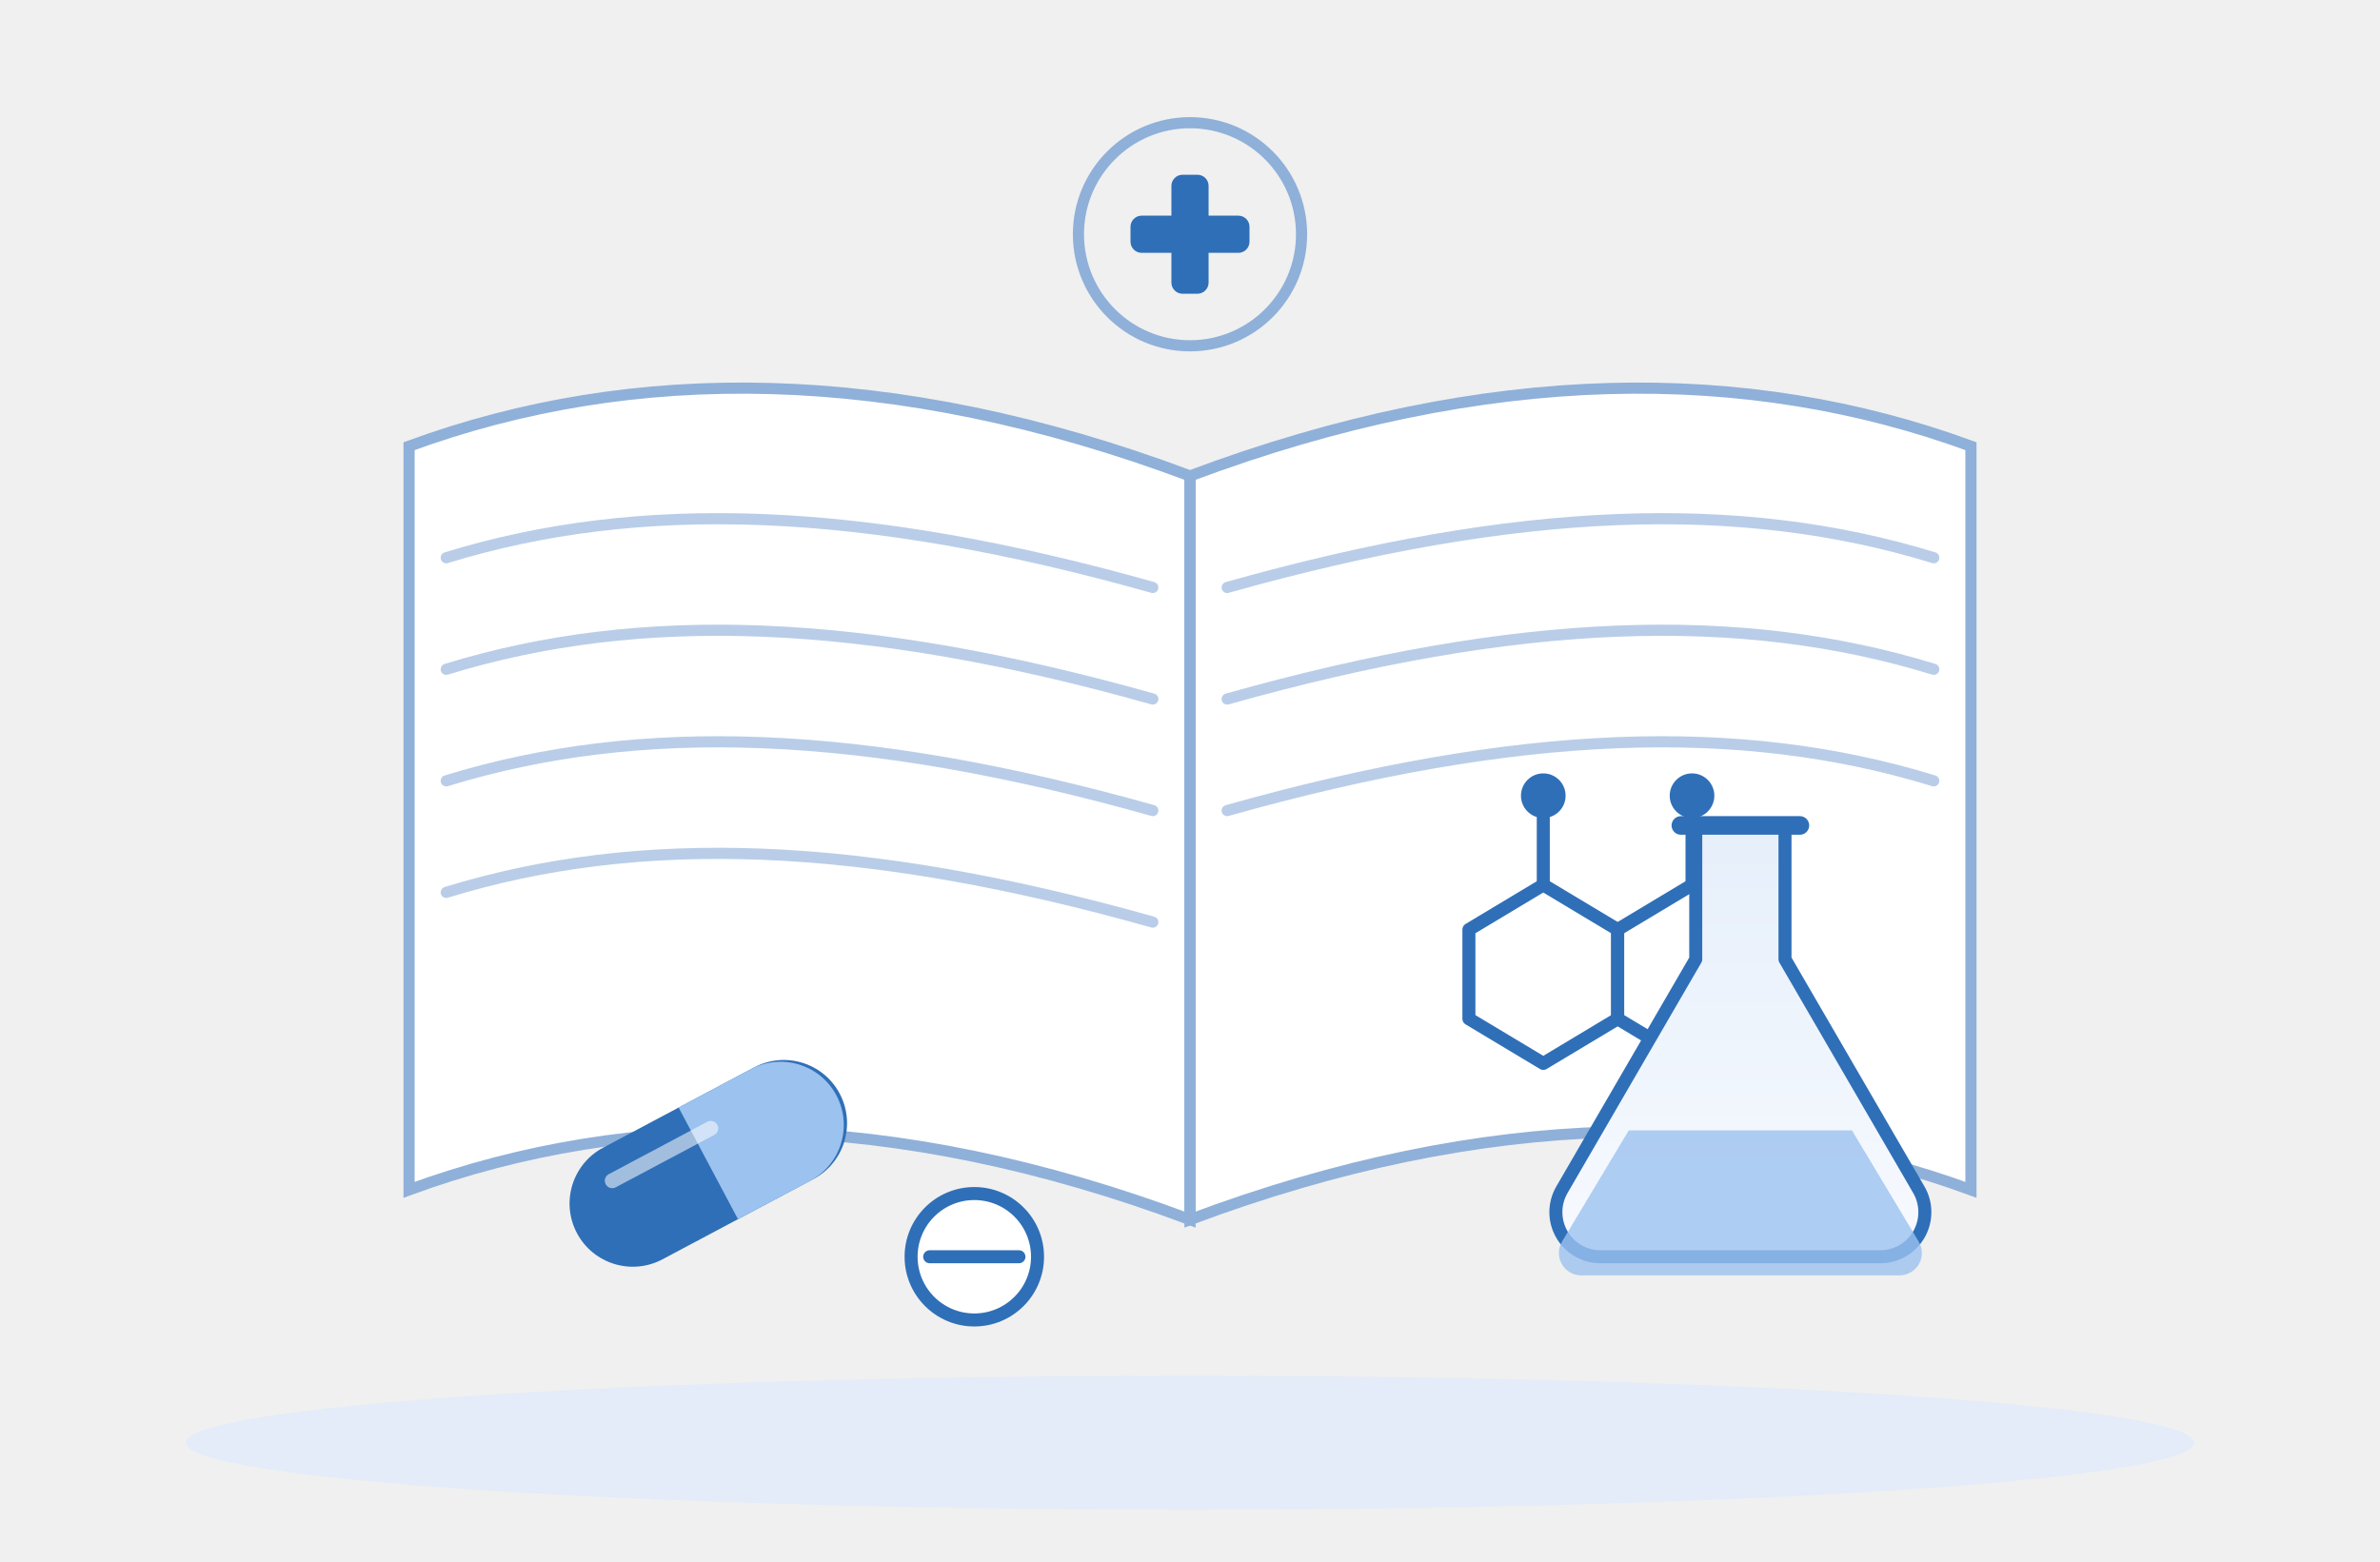
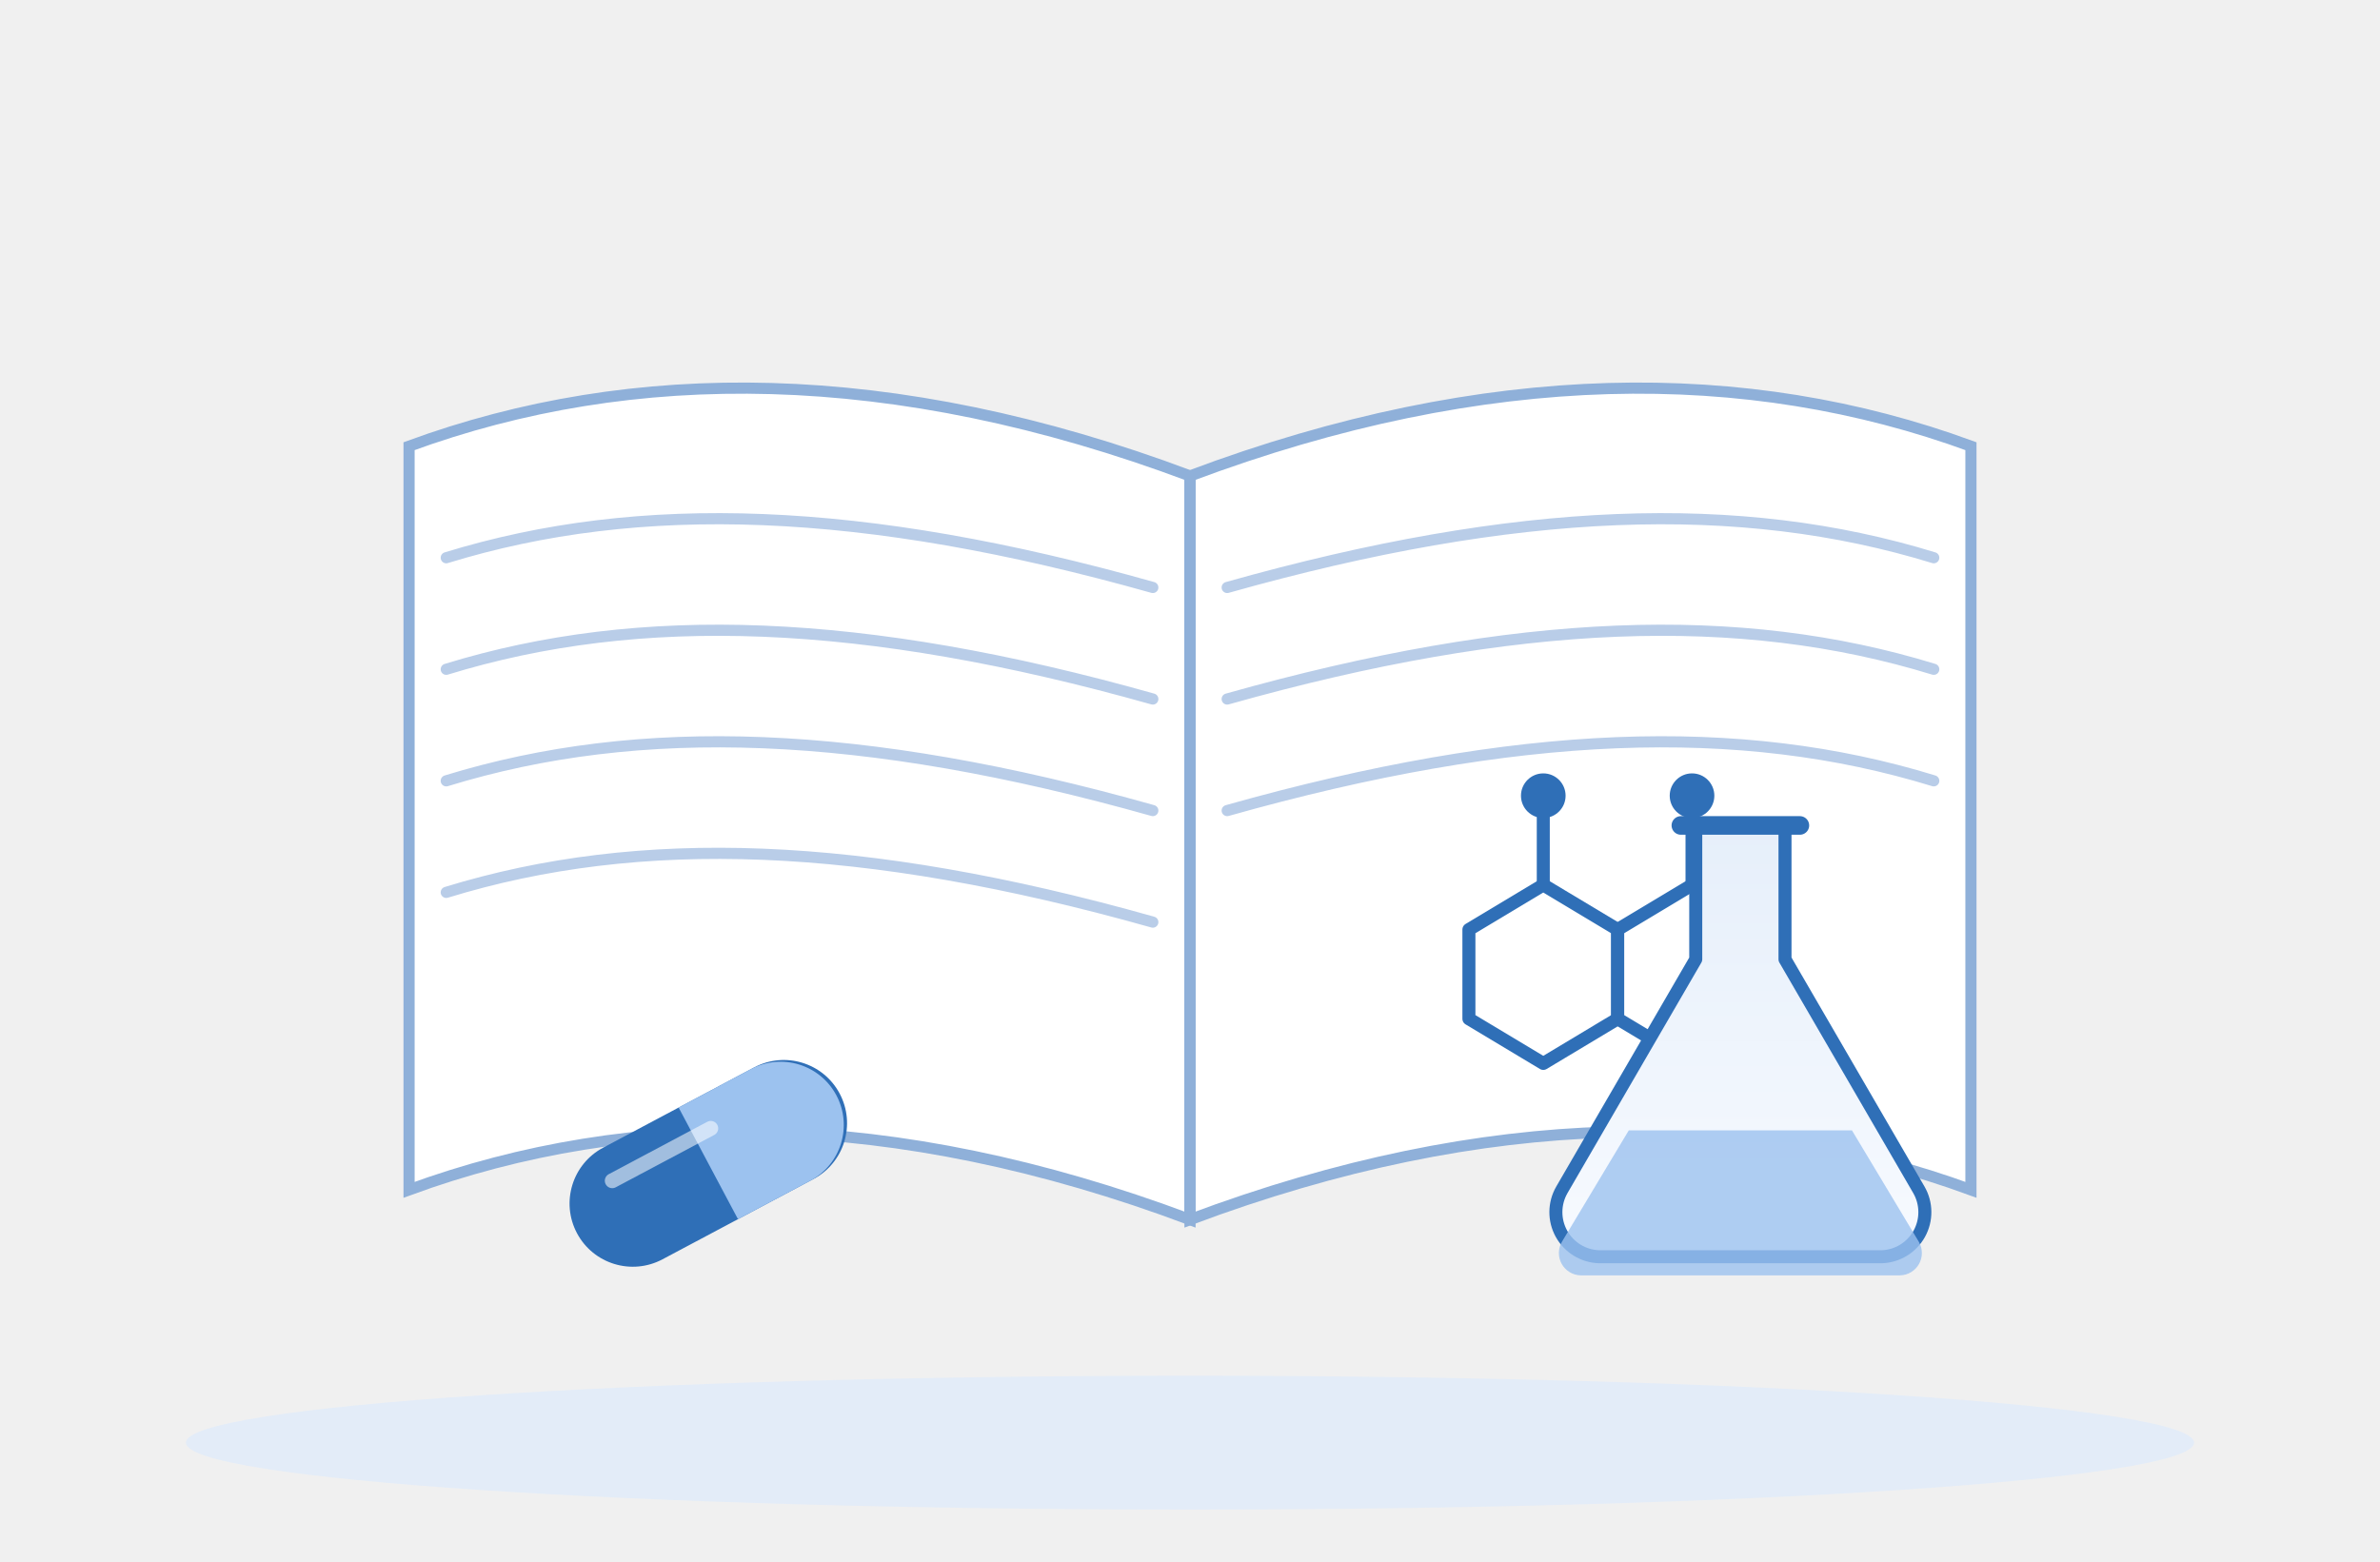
<svg xmlns="http://www.w3.org/2000/svg" viewBox="0 0 640 420" fill="none">
  <defs>
    <linearGradient id="g" x1="0" y1="0" x2="0" y2="1">
      <stop offset="0" stop-color="#e6effa" />
      <stop offset="1" stop-color="#f7faff" />
    </linearGradient>
  </defs>
  <ellipse cx="320" cy="388" rx="270" ry="18" fill="#e3ecf8" />
  <path d="M110 120c60-22 130-22 210 8v200c-80-30-150-30-210-8z" fill="#fff" stroke="#8fb0d9" stroke-width="3" />
  <path d="M530 120c-60-22-130-22-210 8v200c80-30 150-30 210-8z" fill="#fff" stroke="#8fb0d9" stroke-width="3" />
  <path d="M120 150c52-16 112-14 190 8M120 180c52-16 112-14 190 8M120 210c52-16 112-14 190 8M120 240c52-16 112-14 190 8" stroke="#b9cde8" stroke-width="3" stroke-linecap="round" />
  <path d="M520 150c-52-16-112-14-190 8M520 180c-52-16-112-14-190 8M520 210c-52-16-112-14-190 8" stroke="#b9cde8" stroke-width="3" stroke-linecap="round" />
  <path d="M320 128v200" stroke="#8fb0d9" stroke-width="3" />
  <g stroke="#2f6fb7" stroke-width="3.5" stroke-linejoin="round" stroke-linecap="round">
    <path d="M395 250l20-12 20 12v24l-20 12-20-12z" />
    <path d="M435 250l20-12 20 12v24l-20 12-20-12z" />
    <path d="M415 238v-22M455 238v-22" />
  </g>
  <circle cx="415" cy="214" r="6" fill="#2f6fb7" />
  <circle cx="455" cy="214" r="6" fill="#2f6fb7" />
  <g transform="rotate(-28 190 312)">
    <rect x="150" y="296" width="80" height="34" rx="17" fill="#2f6fb7" />
    <path d="M190 296h22a17 17 0 0 1 0 34h-22z" fill="#9cc2ef" />
    <path d="M165 305h30" stroke="#fff" stroke-opacity=".55" stroke-width="4" stroke-linecap="round" />
  </g>
-   <circle cx="262" cy="338" r="17" fill="#fff" stroke="#2f6fb7" stroke-width="3.5" />
-   <path d="M250 338h24" stroke="#2f6fb7" stroke-width="3.5" stroke-linecap="round" />
  <g transform="translate(468 292)">
    <path d="M-12-70h24v36l36 62a12 12 0 0 1-10 18h-76a12 12 0 0 1-10-18l36-62z" fill="url(#g)" stroke="#2f6fb7" stroke-width="3.5" stroke-linejoin="round" />
    <path d="M-30 12h60l18 30a6 6 0 0 1-5 9h-86a6 6 0 0 1-5-9z" fill="#9cc2ef" fill-opacity=".8" />
    <path d="M-16-70h32" stroke="#2f6fb7" stroke-width="5" stroke-linecap="round" />
  </g>
-   <g fill="#2f6fb7">
-     <rect x="304" y="58" width="32" height="10" rx="3" />
-     <rect x="315" y="47" width="10" height="32" rx="3" />
-   </g>
-   <circle cx="320" cy="63" r="30" stroke="#8fb0d9" stroke-width="3" />
</svg>
